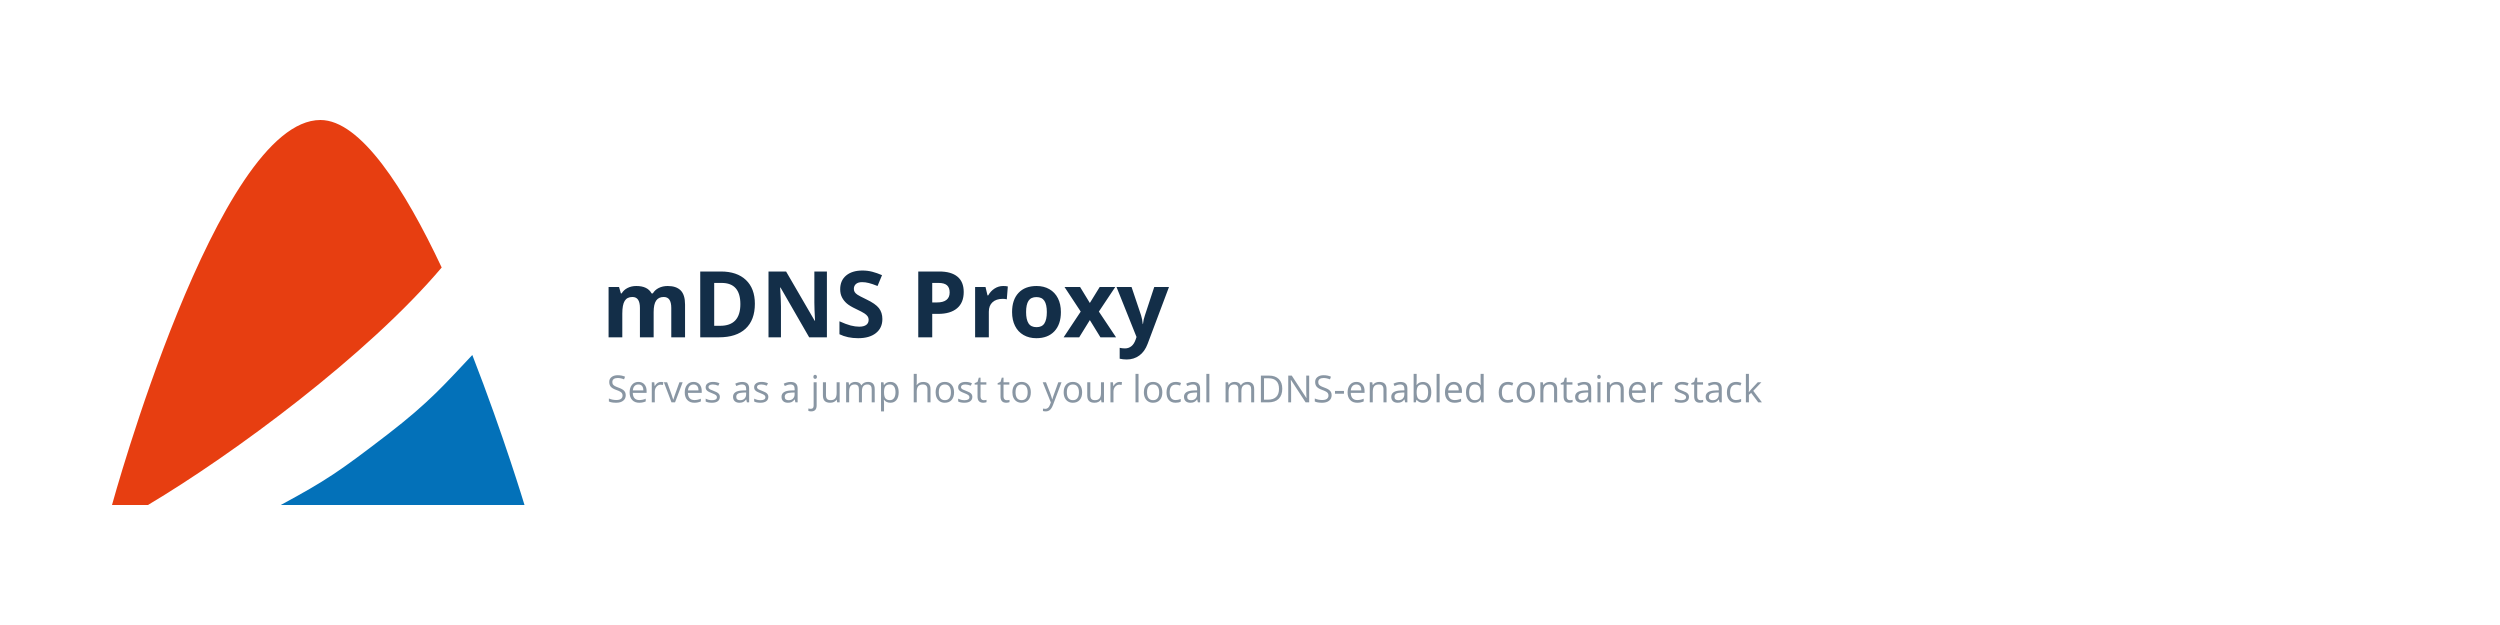
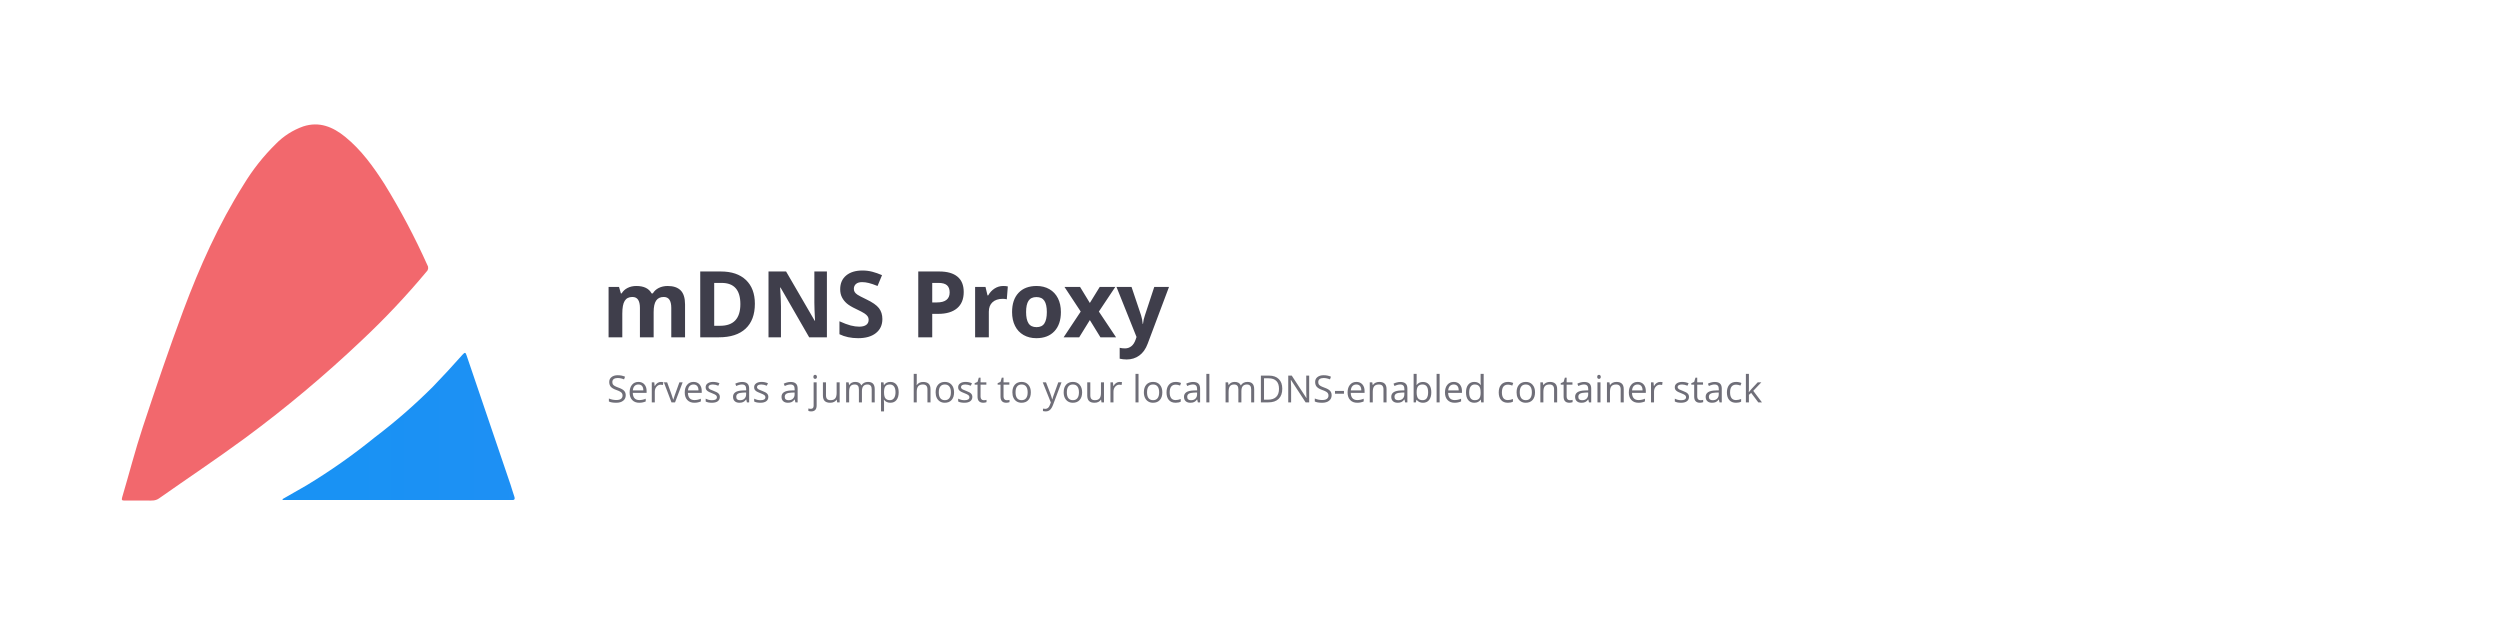
- <svg xmlns="http://www.w3.org/2000/svg" version="1.1" id="Ebene_1" x="0px" y="0px" viewBox="0 0 800 200" xml:space="preserve" width="800" height="200">
-   <defs id="defs31" />
-   <style type="text/css" id="style2">
-     .st0{fill-rule:evenodd;clip-rule:evenodd;fill:#E73E11;}
-     .st1{fill-rule:evenodd;clip-rule:evenodd;fill:#0371B9;}
-     .st2{fill:#132E48;}
-     .st3{font-family:'OpenSans-Bold';}
-     .st4{font-size:29.517px;}
-     .st5{fill-rule:evenodd;clip-rule:evenodd;fill:none;}
-     .st6{opacity:0.5;fill:#132E48;}
-     .st7{font-family:'OpenSans';}
-     .st8{font-size:12px;}
- </style>
-   <g transform="translate(0,1.53584)" id="g828">
-     <g transform="translate(35.93985,35.66416)" id="g8">
-       <path style="clip-rule:evenodd;fill:#e73e11;fill-rule:evenodd" id="path4" d="m -0.1,124.4 c 0,0 33.7,-123.2 66.7,-123.2 12.8,0 26.9,21.9 38.8,47.2 -23.6,27.9 -66.6,59.7 -94,76 -7.1,0 -11.5,0 -11.5,0 z" class="st0" />
-       <path style="clip-rule:evenodd;fill:#0371b9;fill-rule:evenodd" id="path6" d="m 88.1,101.8 c 13.5,-10.4 18.4,-16.2 27.1,-25.4 10,25.7 16.7,48 16.7,48 0,0 -41.4,0 -78,0 14.6,-7.9 18.7,-10.7 34.2,-22.6 z" class="st1" />
-     </g>
-     <text y="106.403" x="192.432" style="font-style:normal;font-variant:normal;font-weight:bold;font-stretch:normal;font-size:29.517px;font-family:'Open Sans', sans-serif;-inkscape-font-specification:'OpenSans-Bold, Bold';font-variant-ligatures:normal;font-variant-caps:normal;font-variant-numeric:normal;font-feature-settings:normal;text-align:start;writing-mode:lr-tb;text-anchor:start;fill:#132e48" id="text10" class="st2 st3 st4">mDNS Proxy</text>
-     <rect style="clip-rule:evenodd;fill:none;fill-rule:evenodd" id="rect12" height="24" width="314.5" class="st5" y="118.064" x="194.24" />
-     <text y="127.221" x="194.217" style="font-size:12px;font-family:'Open Sans', sans-serif;opacity:0.5;fill:#132e48;-inkscape-font-specification:'Open Sans, sans-serif, Normal';font-weight:normal;font-style:normal;font-stretch:normal;font-variant:normal;text-anchor:start;text-align:start;writing-mode:lr;font-variant-ligatures:normal;font-variant-caps:normal;font-variant-numeric:normal;font-feature-settings:normal;" id="text14" class="st6 st7 st8">Serves as a jump host to your local mDNS-enabled container stack</text>
+ <svg xmlns="http://www.w3.org/2000/svg" id="hg-readme-banner-v2" viewBox="0 0 800 200" width="800" height="200">
+   <defs>
+     <linearGradient id="a" x1="112.46" y1="309.13" x2="314.5" y2="309.13" gradientUnits="userSpaceOnUse" gradientTransform="translate(-33.985 -122.816)">
+       <stop offset="0" stop-color="#1992f4" />
+       <stop offset="1" stop-color="#2b8af6" />
+     </linearGradient>
+   </defs>
+   <style>.st3{font-family:'OpenSans-Bold'}.st4{font-size:29.517px}.st5{fill-rule:evenodd;clip-rule:evenodd;fill:none}.st7{font-family:'OpenSans'}.st8{font-size:12px}@media (prefers-color-scheme:dark){text{fill:#f0f6fc!important}}</style>
+   <text y="107.939" x="192.432" style="font-family:'Open Sans', sans-serif;-inkscape-font-specification:'OpenSans-Bold, Bold';font-variant-ligatures:normal;font-variant-caps:normal;font-variant-numeric:normal;font-feature-settings:normal;text-align:start" class="st3 st4" font-weight="700" font-size="29.517" font-family="'Open Sans',sans-serif" fill="#3f3e4b">mDNS Proxy</text>
+   <path class="st5" clip-rule="evenodd" fill="none" fill-rule="evenodd" d="M194.24 119.6h314.5v24h-314.5z" />
+   <text y="128.757" x="194.217" style="font-family:'Open Sans', sans-serif;-inkscape-font-specification:'Open Sans, sans-serif, Normal';font-variant-ligatures:normal;font-variant-caps:normal;font-variant-numeric:normal;font-feature-settings:normal;text-align:start" class="st7 st8" font-weight="400" font-size="12" font-family="'Open Sans',sans-serif" opacity=".75" fill="#3f3e4b">Serves as a jump host to your local mDNS-enabled container stack</text>
+   <g transform="translate(33.985 122.816)">
+     <path d="M129.427 32.4q-7-20.71-14.09-41.44c-.33-1-.52-1.18-1.34-.25-3.1 3.48-6.25 6.92-9.49 10.26a180.23 180.23 0 0 1-18.54 16.15 193.7 193.7 0 0 1-21.95 15.43c-2.53 1.47-5.08 2.91-7.62 4.36l.11.27h73.05c1 .1 1.4-.13 1-1.22-.4-1.09-.73-2.38-1.13-3.56z" fill="url(#a)" />
+     <path d="M89.077-63.87c-3.57-5.58-7.42-10.95-12.62-15.17-3.93-3.19-8.28-5-13.42-3.32a23 23 0 0 0-8.76 5.6 66.77 66.77 0 0 0-10.34 13.09c-8 12.68-14.06 26.28-19.28 40.25-4.6 12.33-8.82 24.8-12.95 37.29-2.45 7.41-4.39 15-6.61 22.49-.26.88 0 1 .79 1h7.4c1.23 0 2.44.14 3.6-.68 9.17-6.45 18.51-12.67 27.55-19.31a396.21 396.21 0 0 0 37.36-31.3 245.79 245.79 0 0 0 20.74-22 1.6 1.6 0 0 0 .26-2 224.45 224.45 0 0 0-13.72-25.94z" fill="#f2686d" />
  </g>
</svg>
